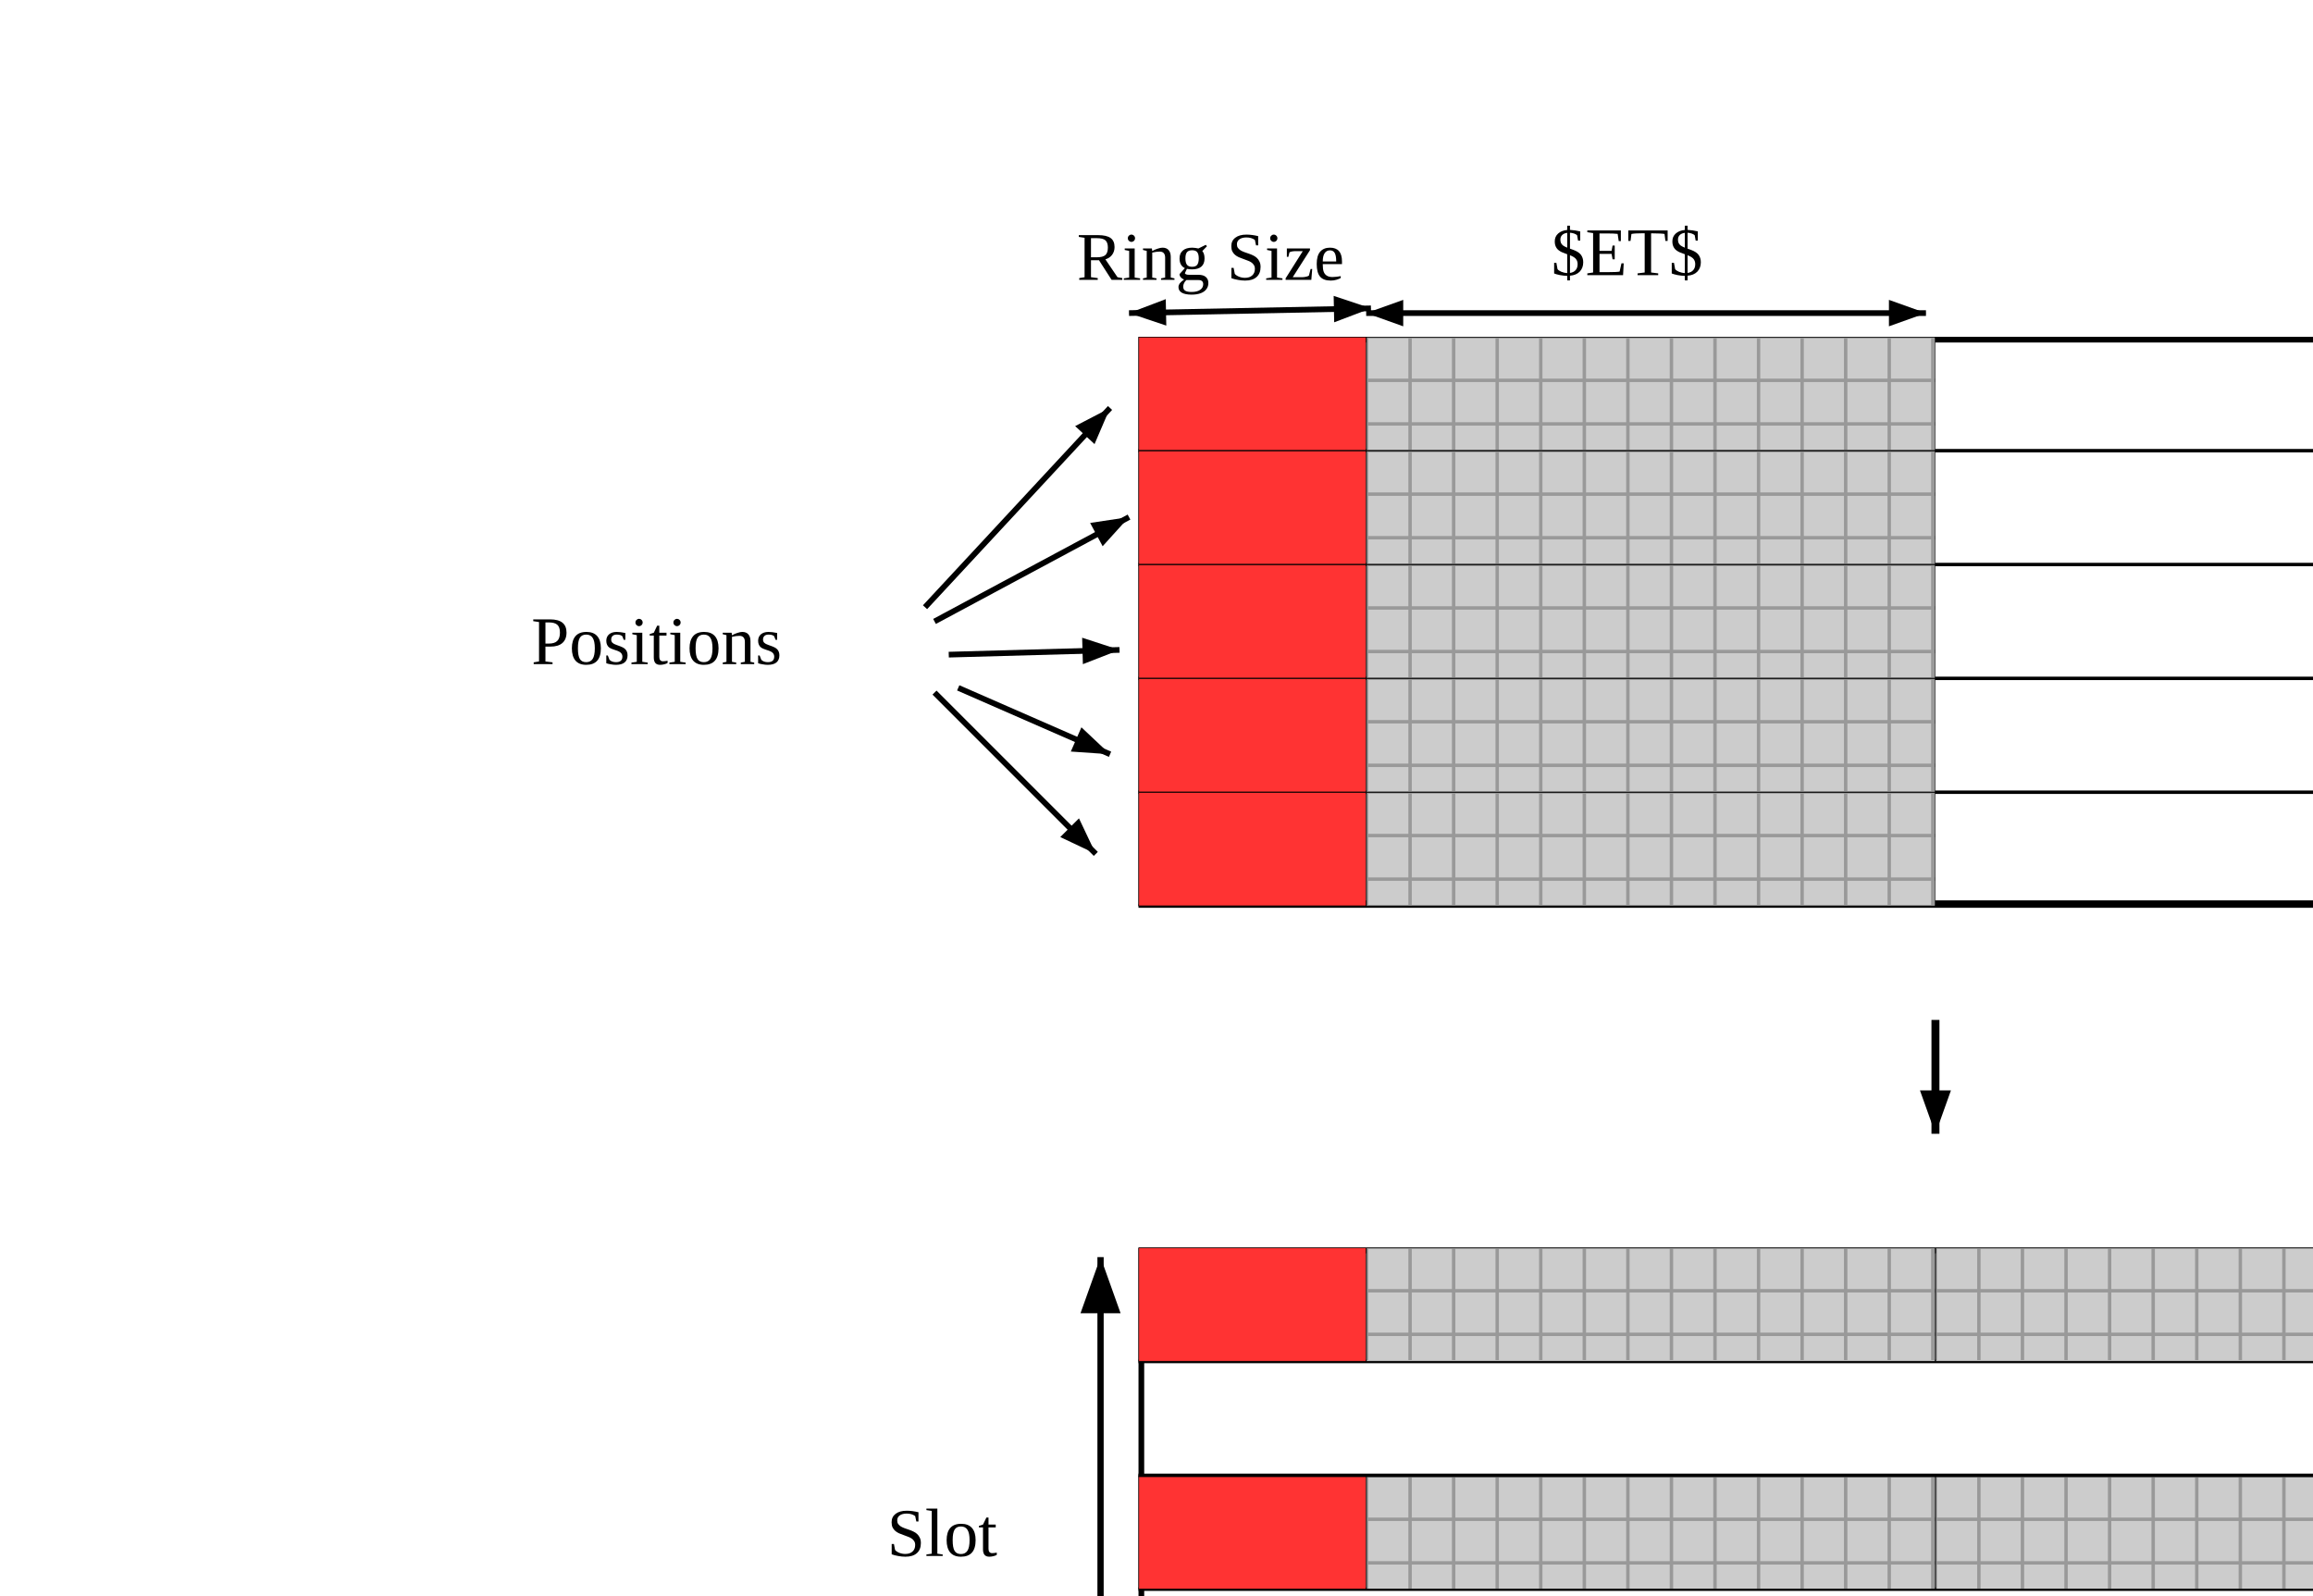
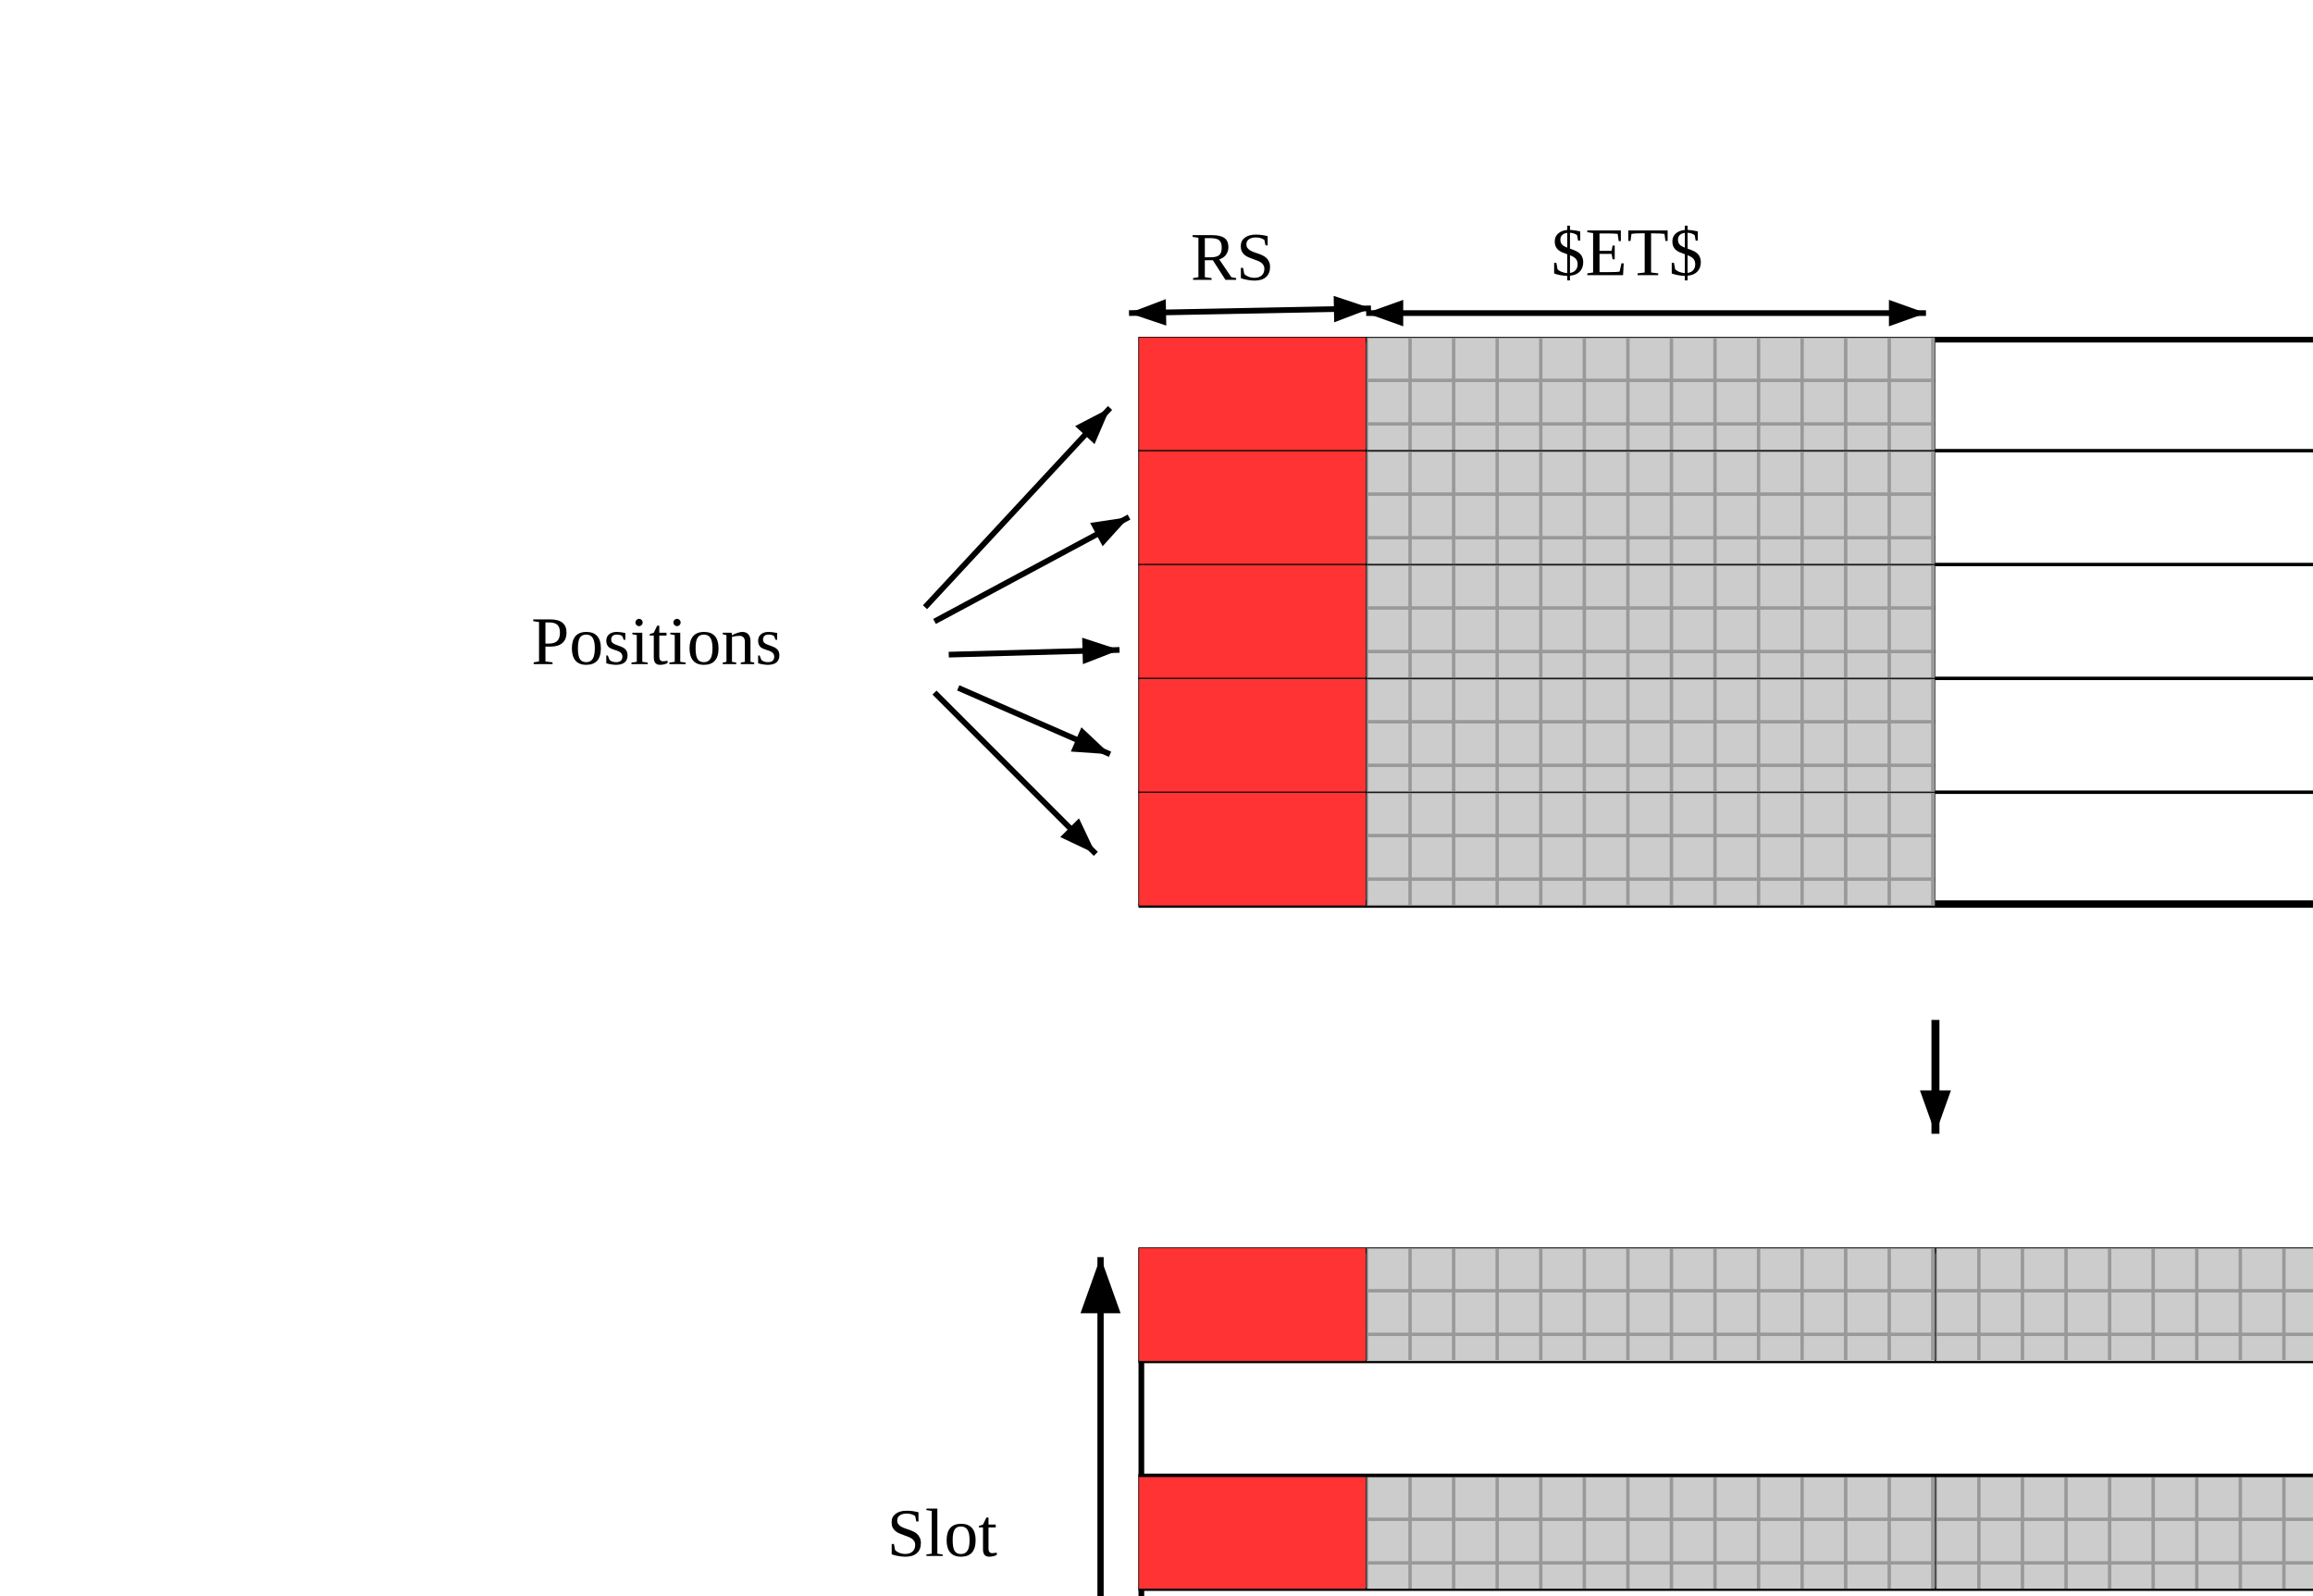
<svg xmlns="http://www.w3.org/2000/svg" xmlns:ns1="http://latexdraw.sourceforge.net/namespaces/latexdraw" version="1.1" baseProfile="full">
  <g>
-     <g ns1:type="rectangle" id="id2077406213">
+     <g ns1:type="rectangle" id="id589591941">
      <rect x="200.5" y="59.667" width="299.0" height="99.0" ns1:borderPos="outer" stroke-width="1.0" stroke="black" fill="none" />
    </g>
-     <g ns1:type="joinedLines" id="id157522556">
+     <g ns1:type="joinedLines" id="id1625272507">
      <polyline points="200.0,79.167 500.0,79.167 " stroke-width="0.6" stroke="black" ns1:rotationAngle="0.0" />
    </g>
-     <g ns1:type="joinedLines" id="id751045143">
-       <polyline points="340.0,199.167 340.0,179.167 " stroke-width="1.4" stroke="black" ns1:rotationAngle="0.0" marker-start="url(#arrow0-751045143)" />
-     </g>
-     <g ns1:type="rectangle" id="id389722626">
-       <rect x="240.05" y="59.217" width="99.9" height="19.9" ns1:borderPos="outer" stroke-width="0.1" stroke="black" fill="url(#pattern389722626)" />
-     </g>
-     <g ns1:type="rectangle" id="id1588682439">
+     <g ns1:type="joinedLines" id="id1454483177">
+       <polyline points="340.0,199.167 340.0,179.167 " stroke-width="1.4" stroke="black" ns1:rotationAngle="0.0" marker-start="url(#arrow0-1454483177)" />
+     </g>
+     <g ns1:type="rectangle" id="id2142785323">
+       <rect x="240.05" y="59.217" width="99.9" height="19.9" ns1:borderPos="outer" stroke-width="0.1" stroke="black" fill="url(#pattern2142785323)" />
+     </g>
+     <g ns1:type="rectangle" id="id957254446">
      <rect x="200.5" y="219.667" width="299.0" height="99.0" ns1:borderPos="outer" stroke-width="1.0" stroke="black" fill="none" />
    </g>
-     <g ns1:type="joinedLines" id="id1557081793">
+     <g ns1:type="joinedLines" id="id496596417">
      <polyline points="200.0,239.167 500.0,239.167 " stroke-width="0.6" stroke="black" ns1:rotationAngle="0.0" />
    </g>
-     <g ns1:type="joinedLines" id="id38511575">
+     <g ns1:type="joinedLines" id="id769005882">
      <polyline points="500.0,279.167 200.0,279.167 " stroke-width="0.6" stroke="black" ns1:rotationAngle="0.0" />
    </g>
-     <g ns1:type="joinedLines" id="id583009745">
+     <g ns1:type="joinedLines" id="id1986013042">
      <polyline points="500.0,299.167 200.0,299.167 " stroke-width="0.6" stroke="black" ns1:rotationAngle="0.0" />
    </g>
-     <g ns1:type="rectangle" id="id1875223681">
-       <rect x="240.05" y="219.217" width="99.9" height="19.9" ns1:borderPos="outer" stroke-width="0.1" stroke="black" fill="url(#pattern1875223681)" />
-     </g>
-     <g ns1:type="rectangle" id="id778052383">
-       <rect x="340.05" y="219.217" width="99.9" height="19.9" ns1:borderPos="outer" stroke-width="0.1" stroke="black" fill="url(#pattern778052383)" />
-     </g>
-     <g ns1:type="rectangle" id="id589399638">
+     <g ns1:type="rectangle" id="id1860500318">
+       <rect x="240.05" y="219.217" width="99.9" height="19.9" ns1:borderPos="outer" stroke-width="0.1" stroke="black" fill="url(#pattern1860500318)" />
+     </g>
+     <g ns1:type="rectangle" id="id841794608">
+       <rect x="340.05" y="219.217" width="99.9" height="19.9" ns1:borderPos="outer" stroke-width="0.1" stroke="black" fill="url(#pattern841794608)" />
+     </g>
+     <g ns1:type="rectangle" id="id962669144">
      <rect x="200.05" y="59.217" width="39.9" height="19.9" ns1:borderPos="outer" stroke-width="0.1" stroke="black" fill="#ff3333" />
    </g>
-     <g ns1:type="rectangle" id="id677352898">
+     <g ns1:type="rectangle" id="id696181241">
      <rect x="200.05" y="219.217" width="39.9" height="19.9" ns1:borderPos="outer" stroke-width="0.1" stroke="black" fill="#ff3333" />
    </g>
-     <g ns1:type="text" id="id2030632" fill="black" ns1:position="bl">
-       <text x="189.167" y="49.167"> Ring Size</text>
-     </g>
-     <g ns1:type="rectangle" id="id903054595">
-       <rect x="240.05" y="259.217" width="99.9" height="19.9" ns1:borderPos="outer" stroke-width="0.1" stroke="black" fill="url(#pattern903054595)" />
-     </g>
-     <g ns1:type="rectangle" id="id522179541">
-       <rect x="340.05" y="259.217" width="99.9" height="19.9" ns1:borderPos="outer" stroke-width="0.1" stroke="black" fill="url(#pattern522179541)" />
-     </g>
-     <g ns1:type="rectangle" id="id1589041593">
+     <g ns1:type="text" id="id436059588" fill="black" ns1:position="bl">
+       <text x="209.167" y="49.167"> RS</text>
+     </g>
+     <g ns1:type="rectangle" id="id1196619307">
+       <rect x="240.05" y="259.217" width="99.9" height="19.9" ns1:borderPos="outer" stroke-width="0.1" stroke="black" fill="url(#pattern1196619307)" />
+     </g>
+     <g ns1:type="rectangle" id="id1767618659">
+       <rect x="340.05" y="259.217" width="99.9" height="19.9" ns1:borderPos="outer" stroke-width="0.1" stroke="black" fill="url(#pattern1767618659)" />
+     </g>
+     <g ns1:type="rectangle" id="id1292858675">
      <rect x="200.05" y="259.217" width="39.9" height="19.9" ns1:borderPos="outer" stroke-width="0.1" stroke="black" fill="#ff3333" />
    </g>
-     <g ns1:type="rectangle" id="id291769204">
-       <rect x="240.05" y="299.217" width="99.9" height="19.9" ns1:borderPos="outer" stroke-width="0.1" stroke="black" fill="url(#pattern291769204)" />
-     </g>
-     <g ns1:type="rectangle" id="id726624425">
+     <g ns1:type="rectangle" id="id1094597461">
+       <rect x="240.05" y="299.217" width="99.9" height="19.9" ns1:borderPos="outer" stroke-width="0.1" stroke="black" fill="url(#pattern1094597461)" />
+     </g>
+     <g ns1:type="rectangle" id="id196524218">
      <rect x="200.05" y="299.217" width="39.9" height="19.9" ns1:borderPos="outer" stroke-width="0.1" stroke="black" fill="#ff3333" />
    </g>
-     <g ns1:type="joinedLines" id="id1041942570">
+     <g ns1:type="joinedLines" id="id1585219014">
      <polyline points="500.0,259.167 200.0,259.167 " stroke-width="0.6" stroke="black" ns1:rotationAngle="0.0" />
    </g>
-     <g ns1:type="joinedLines" id="id2072744515">
-       <polyline points="195.0,71.667 162.5,106.667 " stroke-width="1.0" stroke="black" ns1:rotationAngle="0.0" marker-start="url(#arrow0-2072744515)" />
-     </g>
-     <g ns1:type="joinedLines" id="id2062176407">
-       <polyline points="198.333,90.833 164.167,109.167 " stroke-width="1.0" stroke="black" ns1:rotationAngle="0.0" marker-start="url(#arrow0-2062176407)" />
-     </g>
-     <g ns1:type="joinedLines" id="id697463574">
-       <polyline points="196.667,114.167 166.667,115 " stroke-width="1.0" stroke="black" ns1:rotationAngle="0.0" marker-start="url(#arrow0-697463574)" />
-     </g>
-     <g ns1:type="joinedLines" id="id1608015159">
-       <polyline points="195.0,132.5 168.333,120.833 " stroke-width="1.0" stroke="black" ns1:rotationAngle="0.0" marker-start="url(#arrow0-1608015159)" />
-     </g>
-     <g ns1:type="joinedLines" id="id203754608">
-       <polyline points="192.5,150 164.167,121.667 " stroke-width="1.0" stroke="black" ns1:rotationAngle="0.0" marker-start="url(#arrow0-203754608)" />
-     </g>
-     <g ns1:type="text" id="id137200057" fill="black" ns1:position="bl">
+     <g ns1:type="joinedLines" id="id1790667617">
+       <polyline points="195.0,71.667 162.5,106.667 " stroke-width="1.0" stroke="black" ns1:rotationAngle="0.0" marker-start="url(#arrow0-1790667617)" />
+     </g>
+     <g ns1:type="joinedLines" id="id2041317551">
+       <polyline points="198.333,90.833 164.167,109.167 " stroke-width="1.0" stroke="black" ns1:rotationAngle="0.0" marker-start="url(#arrow0-2041317551)" />
+     </g>
+     <g ns1:type="joinedLines" id="id792568426">
+       <polyline points="196.667,114.167 166.667,115 " stroke-width="1.0" stroke="black" ns1:rotationAngle="0.0" marker-start="url(#arrow0-792568426)" />
+     </g>
+     <g ns1:type="joinedLines" id="id1389398357">
+       <polyline points="195.0,132.5 168.333,120.833 " stroke-width="1.0" stroke="black" ns1:rotationAngle="0.0" marker-start="url(#arrow0-1389398357)" />
+     </g>
+     <g ns1:type="joinedLines" id="id1874471298">
+       <polyline points="192.5,150 164.167,121.667 " stroke-width="1.0" stroke="black" ns1:rotationAngle="0.0" marker-start="url(#arrow0-1874471298)" />
+     </g>
+     <g ns1:type="text" id="id1755000975" fill="black" ns1:position="bl">
      <text x="93.333" y="116.667">Positions</text>
    </g>
-     <g ns1:type="text" id="id477295016" fill="black" ns1:position="bl">
+     <g ns1:type="text" id="id118445869" fill="black" ns1:position="bl">
      <text x="155.833" y="273.333">Slot</text>
    </g>
-     <g ns1:type="joinedLines" id="id1471356658">
-       <polyline points="193.333,320 193.333,220.833 " stroke-width="1.1" stroke="black" ns1:rotationAngle="0.0" marker-start="url(#arrow0-1471356658)" marker-end="url(#arrow1-1471356658)" />
-     </g>
-     <g ns1:type="text" id="id1850277438" fill="black" ns1:position="bl">
+     <g ns1:type="joinedLines" id="id1708379260">
+       <polyline points="193.333,320 193.333,220.833 " stroke-width="1.1" stroke="black" ns1:rotationAngle="0.0" marker-start="url(#arrow0-1708379260)" marker-end="url(#arrow1-1708379260)" />
+     </g>
+     <g ns1:type="text" id="id1623039951" fill="black" ns1:position="bl">
      <text x="272.5" y="48.333">$ET$</text>
    </g>
-     <g ns1:type="joinedLines" id="id558053771">
-       <polyline points="240.0,55 338.333,55 " stroke-width="1.0" stroke="black" ns1:rotationAngle="0.0" marker-start="url(#arrow0-558053771)" marker-end="url(#arrow1-558053771)" />
-     </g>
-     <g ns1:type="joinedLines" id="id696977804">
-       <polyline points="198.333,55.0 240.833,54.167 " stroke-width="1.0" stroke="black" ns1:rotationAngle="0.0" marker-start="url(#arrow0-696977804)" marker-end="url(#arrow1-696977804)" />
-     </g>
-     <g ns1:type="joinedLines" id="id1945988404">
+     <g ns1:type="joinedLines" id="id460722056">
+       <polyline points="240.0,55 338.333,55 " stroke-width="1.0" stroke="black" ns1:rotationAngle="0.0" marker-start="url(#arrow0-460722056)" marker-end="url(#arrow1-460722056)" />
+     </g>
+     <g ns1:type="joinedLines" id="id242975335">
+       <polyline points="198.333,55.0 240.833,54.167 " stroke-width="1.0" stroke="black" ns1:rotationAngle="0.0" marker-start="url(#arrow0-242975335)" marker-end="url(#arrow1-242975335)" />
+     </g>
+     <g ns1:type="joinedLines" id="id689271313">
      <polyline points="200.0,99.167 500.0,99.167 " stroke-width="0.6" stroke="black" ns1:rotationAngle="0.0" />
    </g>
-     <g ns1:type="rectangle" id="id1029070596">
-       <rect x="240.05" y="79.217" width="99.9" height="19.9" ns1:borderPos="outer" stroke-width="0.1" stroke="black" fill="url(#pattern1029070596)" />
-     </g>
-     <g ns1:type="rectangle" id="id1153145844">
+     <g ns1:type="rectangle" id="id40767898">
+       <rect x="240.05" y="79.217" width="99.9" height="19.9" ns1:borderPos="outer" stroke-width="0.1" stroke="black" fill="url(#pattern40767898)" />
+     </g>
+     <g ns1:type="rectangle" id="id599967139">
      <rect x="200.05" y="79.217" width="39.9" height="19.9" ns1:borderPos="outer" stroke-width="0.1" stroke="black" fill="#ff3333" />
    </g>
-     <g ns1:type="joinedLines" id="id1013316647">
+     <g ns1:type="joinedLines" id="id666519369">
      <polyline points="200.0,119.167 500.0,119.167 " stroke-width="0.6" stroke="black" ns1:rotationAngle="0.0" />
    </g>
-     <g ns1:type="rectangle" id="id1373853852">
-       <rect x="240.05" y="99.217" width="99.9" height="19.9" ns1:borderPos="outer" stroke-width="0.1" stroke="black" fill="url(#pattern1373853852)" />
-     </g>
-     <g ns1:type="rectangle" id="id393944322">
+     <g ns1:type="rectangle" id="id509279470">
+       <rect x="240.05" y="99.217" width="99.9" height="19.9" ns1:borderPos="outer" stroke-width="0.1" stroke="black" fill="url(#pattern509279470)" />
+     </g>
+     <g ns1:type="rectangle" id="id1844869778">
      <rect x="200.05" y="99.217" width="39.9" height="19.9" ns1:borderPos="outer" stroke-width="0.1" stroke="black" fill="#ff3333" />
    </g>
-     <g ns1:type="joinedLines" id="id2074477910">
+     <g ns1:type="joinedLines" id="id166779509">
      <polyline points="200.0,139.167 500.0,139.167 " stroke-width="0.6" stroke="black" ns1:rotationAngle="0.0" />
    </g>
-     <g ns1:type="rectangle" id="id64588773">
-       <rect x="240.05" y="119.217" width="99.9" height="19.9" ns1:borderPos="outer" stroke-width="0.1" stroke="black" fill="url(#pattern64588773)" />
-     </g>
-     <g ns1:type="rectangle" id="id1364445611">
+     <g ns1:type="rectangle" id="id1354691065">
+       <rect x="240.05" y="119.217" width="99.9" height="19.9" ns1:borderPos="outer" stroke-width="0.1" stroke="black" fill="url(#pattern1354691065)" />
+     </g>
+     <g ns1:type="rectangle" id="id946465629">
      <rect x="200.05" y="119.217" width="39.9" height="19.9" ns1:borderPos="outer" stroke-width="0.1" stroke="black" fill="#ff3333" />
    </g>
-     <g ns1:type="joinedLines" id="id325507410">
+     <g ns1:type="joinedLines" id="id14684375">
      <polyline points="200.0,159.167 500.0,159.167 " stroke-width="0.6" stroke="black" ns1:rotationAngle="0.0" />
    </g>
-     <g ns1:type="rectangle" id="id1126673141">
-       <rect x="240.05" y="139.217" width="99.9" height="19.9" ns1:borderPos="outer" stroke-width="0.1" stroke="black" fill="url(#pattern1126673141)" />
-     </g>
-     <g ns1:type="rectangle" id="id852262979">
+     <g ns1:type="rectangle" id="id1830727616">
+       <rect x="240.05" y="139.217" width="99.9" height="19.9" ns1:borderPos="outer" stroke-width="0.1" stroke="black" fill="url(#pattern1830727616)" />
+     </g>
+     <g ns1:type="rectangle" id="id2055124578">
      <rect x="200.05" y="139.217" width="39.9" height="19.9" ns1:borderPos="outer" stroke-width="0.1" stroke="black" fill="#ff3333" />
    </g>
  </g>
  <defs>
-     <marker overflow="visible" orient="auto" id="arrow0-751045143">
+     <marker overflow="visible" orient="auto" id="arrow0-1454483177">
      <path d="M 0.0 0.0 L 5.446 1.945 L 5.446 0.0 L 5.446 -1.945 z " ns1:arrSizeNum="2.0" fill="black" />
    </marker>
-     <pattern ns1:type="crosshatch*" ns1:rotationAngle="0.0" ns1:size="7.055555555555555" patternUnits="userSpaceOnUse" id="pattern389722626" x="0" y="0" width="340" height="79">
+     <pattern ns1:type="crosshatch*" ns1:rotationAngle="0.0" ns1:size="7.055555555555555" patternUnits="userSpaceOnUse" id="pattern2142785323" x="0" y="0" width="340" height="79">
      <rect width="340" height="79" fill="#cccccc" stroke="none" />
      <g stroke="#999999" stroke-width="0.6" stroke-dasharray="none">
        <path d="M 240.0 59.167 L 240.0 79.167 M 247.656 59.167 L 247.656 79.167 M 255.311 59.167 L 255.311 79.167 M 262.967 59.167 L 262.967 79.167 M 270.622 59.167 L 270.622 79.167 M 278.278 59.167 L 278.278 79.167 M 285.933 59.167 L 285.933 79.167 M 293.589 59.167 L 293.589 79.167 M 301.244 59.167 L 301.244 79.167 M 308.9 59.167 L 308.9 79.167 M 316.556 59.167 L 316.556 79.167 M 324.211 59.167 L 324.211 79.167 M 331.867 59.167 L 331.867 79.167 M 339.522 59.167 L 339.522 79.167 M 240.0 59.167 L 340.0 59.167 M 240.0 66.822 L 340.0 66.822 M 240.0 74.478 L 340.0 74.478 " />
      </g>
    </pattern>
-     <pattern ns1:type="crosshatch*" ns1:rotationAngle="0.0" ns1:size="7.055555555555555" patternUnits="userSpaceOnUse" id="pattern1875223681" x="0" y="0" width="340" height="239">
+     <pattern ns1:type="crosshatch*" ns1:rotationAngle="0.0" ns1:size="7.055555555555555" patternUnits="userSpaceOnUse" id="pattern1860500318" x="0" y="0" width="340" height="239">
      <rect width="340" height="239" fill="#cccccc" stroke="none" />
      <g stroke="#999999" stroke-width="0.6" stroke-dasharray="none">
        <path d="M 240.0 219.167 L 240.0 239.167 M 247.656 219.167 L 247.656 239.167 M 255.311 219.167 L 255.311 239.167 M 262.967 219.167 L 262.967 239.167 M 270.622 219.167 L 270.622 239.167 M 278.278 219.167 L 278.278 239.167 M 285.933 219.167 L 285.933 239.167 M 293.589 219.167 L 293.589 239.167 M 301.244 219.167 L 301.244 239.167 M 308.9 219.167 L 308.9 239.167 M 316.556 219.167 L 316.556 239.167 M 324.211 219.167 L 324.211 239.167 M 331.867 219.167 L 331.867 239.167 M 339.522 219.167 L 339.522 239.167 M 240.0 219.167 L 340.0 219.167 M 240.0 226.822 L 340.0 226.822 M 240.0 234.478 L 340.0 234.478 " />
      </g>
    </pattern>
-     <pattern ns1:type="crosshatch*" ns1:rotationAngle="0.0" ns1:size="7.055555555555555" patternUnits="userSpaceOnUse" id="pattern778052383" x="0" y="0" width="440" height="239">
+     <pattern ns1:type="crosshatch*" ns1:rotationAngle="0.0" ns1:size="7.055555555555555" patternUnits="userSpaceOnUse" id="pattern841794608" x="0" y="0" width="440" height="239">
      <rect width="440" height="239" fill="#cccccc" stroke="none" />
      <g stroke="#999999" stroke-width="0.6" stroke-dasharray="none">
        <path d="M 340.0 219.167 L 340.0 239.167 M 347.656 219.167 L 347.656 239.167 M 355.311 219.167 L 355.311 239.167 M 362.967 219.167 L 362.967 239.167 M 370.622 219.167 L 370.622 239.167 M 378.278 219.167 L 378.278 239.167 M 385.933 219.167 L 385.933 239.167 M 393.589 219.167 L 393.589 239.167 M 401.244 219.167 L 401.244 239.167 M 408.9 219.167 L 408.9 239.167 M 416.556 219.167 L 416.556 239.167 M 424.211 219.167 L 424.211 239.167 M 431.867 219.167 L 431.867 239.167 M 439.522 219.167 L 439.522 239.167 M 340.0 219.167 L 440.0 219.167 M 340.0 226.822 L 440.0 226.822 M 340.0 234.478 L 440.0 234.478 " />
      </g>
    </pattern>
-     <pattern ns1:type="crosshatch*" ns1:rotationAngle="0.0" ns1:size="7.055555555555555" patternUnits="userSpaceOnUse" id="pattern903054595" x="0" y="0" width="340" height="279">
+     <pattern ns1:type="crosshatch*" ns1:rotationAngle="0.0" ns1:size="7.055555555555555" patternUnits="userSpaceOnUse" id="pattern1196619307" x="0" y="0" width="340" height="279">
      <rect width="340" height="279" fill="#cccccc" stroke="none" />
      <g stroke="#999999" stroke-width="0.6" stroke-dasharray="none">
        <path d="M 240.0 259.167 L 240.0 279.167 M 247.656 259.167 L 247.656 279.167 M 255.311 259.167 L 255.311 279.167 M 262.967 259.167 L 262.967 279.167 M 270.622 259.167 L 270.622 279.167 M 278.278 259.167 L 278.278 279.167 M 285.933 259.167 L 285.933 279.167 M 293.589 259.167 L 293.589 279.167 M 301.244 259.167 L 301.244 279.167 M 308.9 259.167 L 308.9 279.167 M 316.556 259.167 L 316.556 279.167 M 324.211 259.167 L 324.211 279.167 M 331.867 259.167 L 331.867 279.167 M 339.522 259.167 L 339.522 279.167 M 240.0 259.167 L 340.0 259.167 M 240.0 266.822 L 340.0 266.822 M 240.0 274.478 L 340.0 274.478 " />
      </g>
    </pattern>
-     <pattern ns1:type="crosshatch*" ns1:rotationAngle="0.0" ns1:size="7.055555555555555" patternUnits="userSpaceOnUse" id="pattern522179541" x="0" y="0" width="440" height="279">
+     <pattern ns1:type="crosshatch*" ns1:rotationAngle="0.0" ns1:size="7.055555555555555" patternUnits="userSpaceOnUse" id="pattern1767618659" x="0" y="0" width="440" height="279">
      <rect width="440" height="279" fill="#cccccc" stroke="none" />
      <g stroke="#999999" stroke-width="0.6" stroke-dasharray="none">
        <path d="M 340.0 259.167 L 340.0 279.167 M 347.656 259.167 L 347.656 279.167 M 355.311 259.167 L 355.311 279.167 M 362.967 259.167 L 362.967 279.167 M 370.622 259.167 L 370.622 279.167 M 378.278 259.167 L 378.278 279.167 M 385.933 259.167 L 385.933 279.167 M 393.589 259.167 L 393.589 279.167 M 401.244 259.167 L 401.244 279.167 M 408.9 259.167 L 408.9 279.167 M 416.556 259.167 L 416.556 279.167 M 424.211 259.167 L 424.211 279.167 M 431.867 259.167 L 431.867 279.167 M 439.522 259.167 L 439.522 279.167 M 340.0 259.167 L 440.0 259.167 M 340.0 266.822 L 440.0 266.822 M 340.0 274.478 L 440.0 274.478 " />
      </g>
    </pattern>
-     <pattern ns1:type="crosshatch*" ns1:rotationAngle="0.0" ns1:size="7.055555555555555" patternUnits="userSpaceOnUse" id="pattern291769204" x="0" y="0" width="340" height="319">
+     <pattern ns1:type="crosshatch*" ns1:rotationAngle="0.0" ns1:size="7.055555555555555" patternUnits="userSpaceOnUse" id="pattern1094597461" x="0" y="0" width="340" height="319">
      <rect width="340" height="319" fill="#cccccc" stroke="none" />
      <g stroke="#999999" stroke-width="0.6" stroke-dasharray="none">
        <path d="M 240.0 299.167 L 240.0 319.167 M 247.656 299.167 L 247.656 319.167 M 255.311 299.167 L 255.311 319.167 M 262.967 299.167 L 262.967 319.167 M 270.622 299.167 L 270.622 319.167 M 278.278 299.167 L 278.278 319.167 M 285.933 299.167 L 285.933 319.167 M 293.589 299.167 L 293.589 319.167 M 301.244 299.167 L 301.244 319.167 M 308.9 299.167 L 308.9 319.167 M 316.556 299.167 L 316.556 319.167 M 324.211 299.167 L 324.211 319.167 M 331.867 299.167 L 331.867 319.167 M 339.522 299.167 L 339.522 319.167 M 240.0 299.167 L 340.0 299.167 M 240.0 306.822 L 340.0 306.822 M 240.0 314.478 L 340.0 314.478 " />
      </g>
    </pattern>
-     <marker overflow="visible" orient="auto" id="arrow0-2072744515">
-       <path d="M 0.0 0.0 L 6.504 2.323 L 6.504 0.0 L 6.504 -2.323 z " ns1:arrSizeNum="2.0" fill="black" />
-     </marker>
-     <marker overflow="visible" orient="auto" id="arrow0-2062176407">
-       <path d="M 0.0 0.0 L 6.504 2.323 L 6.504 0.0 L 6.504 -2.323 z " ns1:arrSizeNum="2.0" fill="black" />
-     </marker>
-     <marker overflow="visible" orient="auto" id="arrow0-697463574">
-       <path d="M 0.0 0.0 L 6.504 2.323 L 6.504 0.0 L 6.504 -2.323 z " ns1:arrSizeNum="2.0" fill="black" />
-     </marker>
-     <marker overflow="visible" orient="auto" id="arrow0-1608015159">
-       <path d="M 0.0 0.0 L 6.504 2.323 L 6.504 0.0 L 6.504 -2.323 z " ns1:arrSizeNum="2.0" fill="black" />
-     </marker>
-     <marker overflow="visible" orient="auto" id="arrow0-203754608">
-       <path d="M 0.0 0.0 L 6.504 2.323 L 6.504 0.0 L 6.504 -2.323 z " ns1:arrSizeNum="2.0" fill="black" />
-     </marker>
-     <marker overflow="visible" orient="auto" id="arrow0-1471356658">
+     <marker overflow="visible" orient="auto" id="arrow0-1790667617">
+       <path d="M 0.0 0.0 L 6.504 2.323 L 6.504 0.0 L 6.504 -2.323 z " ns1:arrSizeNum="2.0" fill="black" />
+     </marker>
+     <marker overflow="visible" orient="auto" id="arrow0-2041317551">
+       <path d="M 0.0 0.0 L 6.504 2.323 L 6.504 0.0 L 6.504 -2.323 z " ns1:arrSizeNum="2.0" fill="black" />
+     </marker>
+     <marker overflow="visible" orient="auto" id="arrow0-792568426">
+       <path d="M 0.0 0.0 L 6.504 2.323 L 6.504 0.0 L 6.504 -2.323 z " ns1:arrSizeNum="2.0" fill="black" />
+     </marker>
+     <marker overflow="visible" orient="auto" id="arrow0-1389398357">
+       <path d="M 0.0 0.0 L 6.504 2.323 L 6.504 0.0 L 6.504 -2.323 z " ns1:arrSizeNum="2.0" fill="black" />
+     </marker>
+     <marker overflow="visible" orient="auto" id="arrow0-1874471298">
+       <path d="M 0.0 0.0 L 6.504 2.323 L 6.504 0.0 L 6.504 -2.323 z " ns1:arrSizeNum="2.0" fill="black" />
+     </marker>
+     <marker overflow="visible" orient="auto" id="arrow0-1708379260">
      <path d="M 0.0 0.0 L 8.967 3.203 L 8.967 0.0 L 8.967 -3.203 z " ns1:arrSizeNum="4.0" fill="black" />
    </marker>
-     <marker overflow="visible" orient="auto" id="arrow1-1471356658">
+     <marker overflow="visible" orient="auto" id="arrow1-1708379260">
      <path d="M 0.0 0.0 L -8.967 3.203 L -8.967 0.0 L -8.967 -3.203 z " ns1:arrSizeNum="4.0" fill="black" />
    </marker>
-     <marker overflow="visible" orient="auto" id="arrow0-558053771">
-       <path d="M 0.0 0.0 L 6.504 2.323 L 6.504 0.0 L 6.504 -2.323 z " ns1:arrSizeNum="2.0" fill="black" />
-     </marker>
-     <marker overflow="visible" orient="auto" id="arrow1-558053771">
+     <marker overflow="visible" orient="auto" id="arrow0-460722056">
+       <path d="M 0.0 0.0 L 6.504 2.323 L 6.504 0.0 L 6.504 -2.323 z " ns1:arrSizeNum="2.0" fill="black" />
+     </marker>
+     <marker overflow="visible" orient="auto" id="arrow1-460722056">
      <path d="M 0.0 0.0 L -6.504 2.323 L -6.504 0.0 L -6.504 -2.323 z " ns1:arrSizeNum="2.0" fill="black" />
    </marker>
-     <marker overflow="visible" orient="auto" id="arrow0-696977804">
-       <path d="M 0.0 0.0 L 6.504 2.323 L 6.504 0.0 L 6.504 -2.323 z " ns1:arrSizeNum="2.0" fill="black" />
-     </marker>
-     <marker overflow="visible" orient="auto" id="arrow1-696977804">
+     <marker overflow="visible" orient="auto" id="arrow0-242975335">
+       <path d="M 0.0 0.0 L 6.504 2.323 L 6.504 0.0 L 6.504 -2.323 z " ns1:arrSizeNum="2.0" fill="black" />
+     </marker>
+     <marker overflow="visible" orient="auto" id="arrow1-242975335">
      <path d="M 0.0 0.0 L -6.504 2.323 L -6.504 0.0 L -6.504 -2.323 z " ns1:arrSizeNum="2.0" fill="black" />
    </marker>
-     <pattern ns1:type="crosshatch*" ns1:rotationAngle="0.0" ns1:size="7.055555555555555" patternUnits="userSpaceOnUse" id="pattern1029070596" x="0" y="0" width="340" height="99">
+     <pattern ns1:type="crosshatch*" ns1:rotationAngle="0.0" ns1:size="7.055555555555555" patternUnits="userSpaceOnUse" id="pattern40767898" x="0" y="0" width="340" height="99">
      <rect width="340" height="99" fill="#cccccc" stroke="none" />
      <g stroke="#999999" stroke-width="0.6" stroke-dasharray="none">
        <path d="M 240.0 79.167 L 240.0 99.167 M 247.656 79.167 L 247.656 99.167 M 255.311 79.167 L 255.311 99.167 M 262.967 79.167 L 262.967 99.167 M 270.622 79.167 L 270.622 99.167 M 278.278 79.167 L 278.278 99.167 M 285.933 79.167 L 285.933 99.167 M 293.589 79.167 L 293.589 99.167 M 301.244 79.167 L 301.244 99.167 M 308.9 79.167 L 308.9 99.167 M 316.556 79.167 L 316.556 99.167 M 324.211 79.167 L 324.211 99.167 M 331.867 79.167 L 331.867 99.167 M 339.522 79.167 L 339.522 99.167 M 240.0 79.167 L 340.0 79.167 M 240.0 86.822 L 340.0 86.822 M 240.0 94.478 L 340.0 94.478 " />
      </g>
    </pattern>
-     <pattern ns1:type="crosshatch*" ns1:rotationAngle="0.0" ns1:size="7.055555555555555" patternUnits="userSpaceOnUse" id="pattern1373853852" x="0" y="0" width="340" height="119">
+     <pattern ns1:type="crosshatch*" ns1:rotationAngle="0.0" ns1:size="7.055555555555555" patternUnits="userSpaceOnUse" id="pattern509279470" x="0" y="0" width="340" height="119">
      <rect width="340" height="119" fill="#cccccc" stroke="none" />
      <g stroke="#999999" stroke-width="0.6" stroke-dasharray="none">
        <path d="M 240.0 99.167 L 240.0 119.167 M 247.656 99.167 L 247.656 119.167 M 255.311 99.167 L 255.311 119.167 M 262.967 99.167 L 262.967 119.167 M 270.622 99.167 L 270.622 119.167 M 278.278 99.167 L 278.278 119.167 M 285.933 99.167 L 285.933 119.167 M 293.589 99.167 L 293.589 119.167 M 301.244 99.167 L 301.244 119.167 M 308.9 99.167 L 308.9 119.167 M 316.556 99.167 L 316.556 119.167 M 324.211 99.167 L 324.211 119.167 M 331.867 99.167 L 331.867 119.167 M 339.522 99.167 L 339.522 119.167 M 240.0 99.167 L 340.0 99.167 M 240.0 106.822 L 340.0 106.822 M 240.0 114.478 L 340.0 114.478 " />
      </g>
    </pattern>
-     <pattern ns1:type="crosshatch*" ns1:rotationAngle="0.0" ns1:size="7.055555555555555" patternUnits="userSpaceOnUse" id="pattern64588773" x="0" y="0" width="340" height="139">
+     <pattern ns1:type="crosshatch*" ns1:rotationAngle="0.0" ns1:size="7.055555555555555" patternUnits="userSpaceOnUse" id="pattern1354691065" x="0" y="0" width="340" height="139">
      <rect width="340" height="139" fill="#cccccc" stroke="none" />
      <g stroke="#999999" stroke-width="0.6" stroke-dasharray="none">
        <path d="M 240.0 119.167 L 240.0 139.167 M 247.656 119.167 L 247.656 139.167 M 255.311 119.167 L 255.311 139.167 M 262.967 119.167 L 262.967 139.167 M 270.622 119.167 L 270.622 139.167 M 278.278 119.167 L 278.278 139.167 M 285.933 119.167 L 285.933 139.167 M 293.589 119.167 L 293.589 139.167 M 301.244 119.167 L 301.244 139.167 M 308.9 119.167 L 308.9 139.167 M 316.556 119.167 L 316.556 139.167 M 324.211 119.167 L 324.211 139.167 M 331.867 119.167 L 331.867 139.167 M 339.522 119.167 L 339.522 139.167 M 240.0 119.167 L 340.0 119.167 M 240.0 126.822 L 340.0 126.822 M 240.0 134.478 L 340.0 134.478 " />
      </g>
    </pattern>
-     <pattern ns1:type="crosshatch*" ns1:rotationAngle="0.0" ns1:size="7.055555555555555" patternUnits="userSpaceOnUse" id="pattern1126673141" x="0" y="0" width="340" height="159">
+     <pattern ns1:type="crosshatch*" ns1:rotationAngle="0.0" ns1:size="7.055555555555555" patternUnits="userSpaceOnUse" id="pattern1830727616" x="0" y="0" width="340" height="159">
      <rect width="340" height="159" fill="#cccccc" stroke="none" />
      <g stroke="#999999" stroke-width="0.6" stroke-dasharray="none">
        <path d="M 240.0 139.167 L 240.0 159.167 M 247.656 139.167 L 247.656 159.167 M 255.311 139.167 L 255.311 159.167 M 262.967 139.167 L 262.967 159.167 M 270.622 139.167 L 270.622 159.167 M 278.278 139.167 L 278.278 159.167 M 285.933 139.167 L 285.933 159.167 M 293.589 139.167 L 293.589 159.167 M 301.244 139.167 L 301.244 159.167 M 308.9 139.167 L 308.9 159.167 M 316.556 139.167 L 316.556 159.167 M 324.211 139.167 L 324.211 159.167 M 331.867 139.167 L 331.867 159.167 M 339.522 139.167 L 339.522 159.167 M 240.0 139.167 L 340.0 139.167 M 240.0 146.822 L 340.0 146.822 M 240.0 154.478 L 340.0 154.478 " />
      </g>
    </pattern>
  </defs>
</svg>
